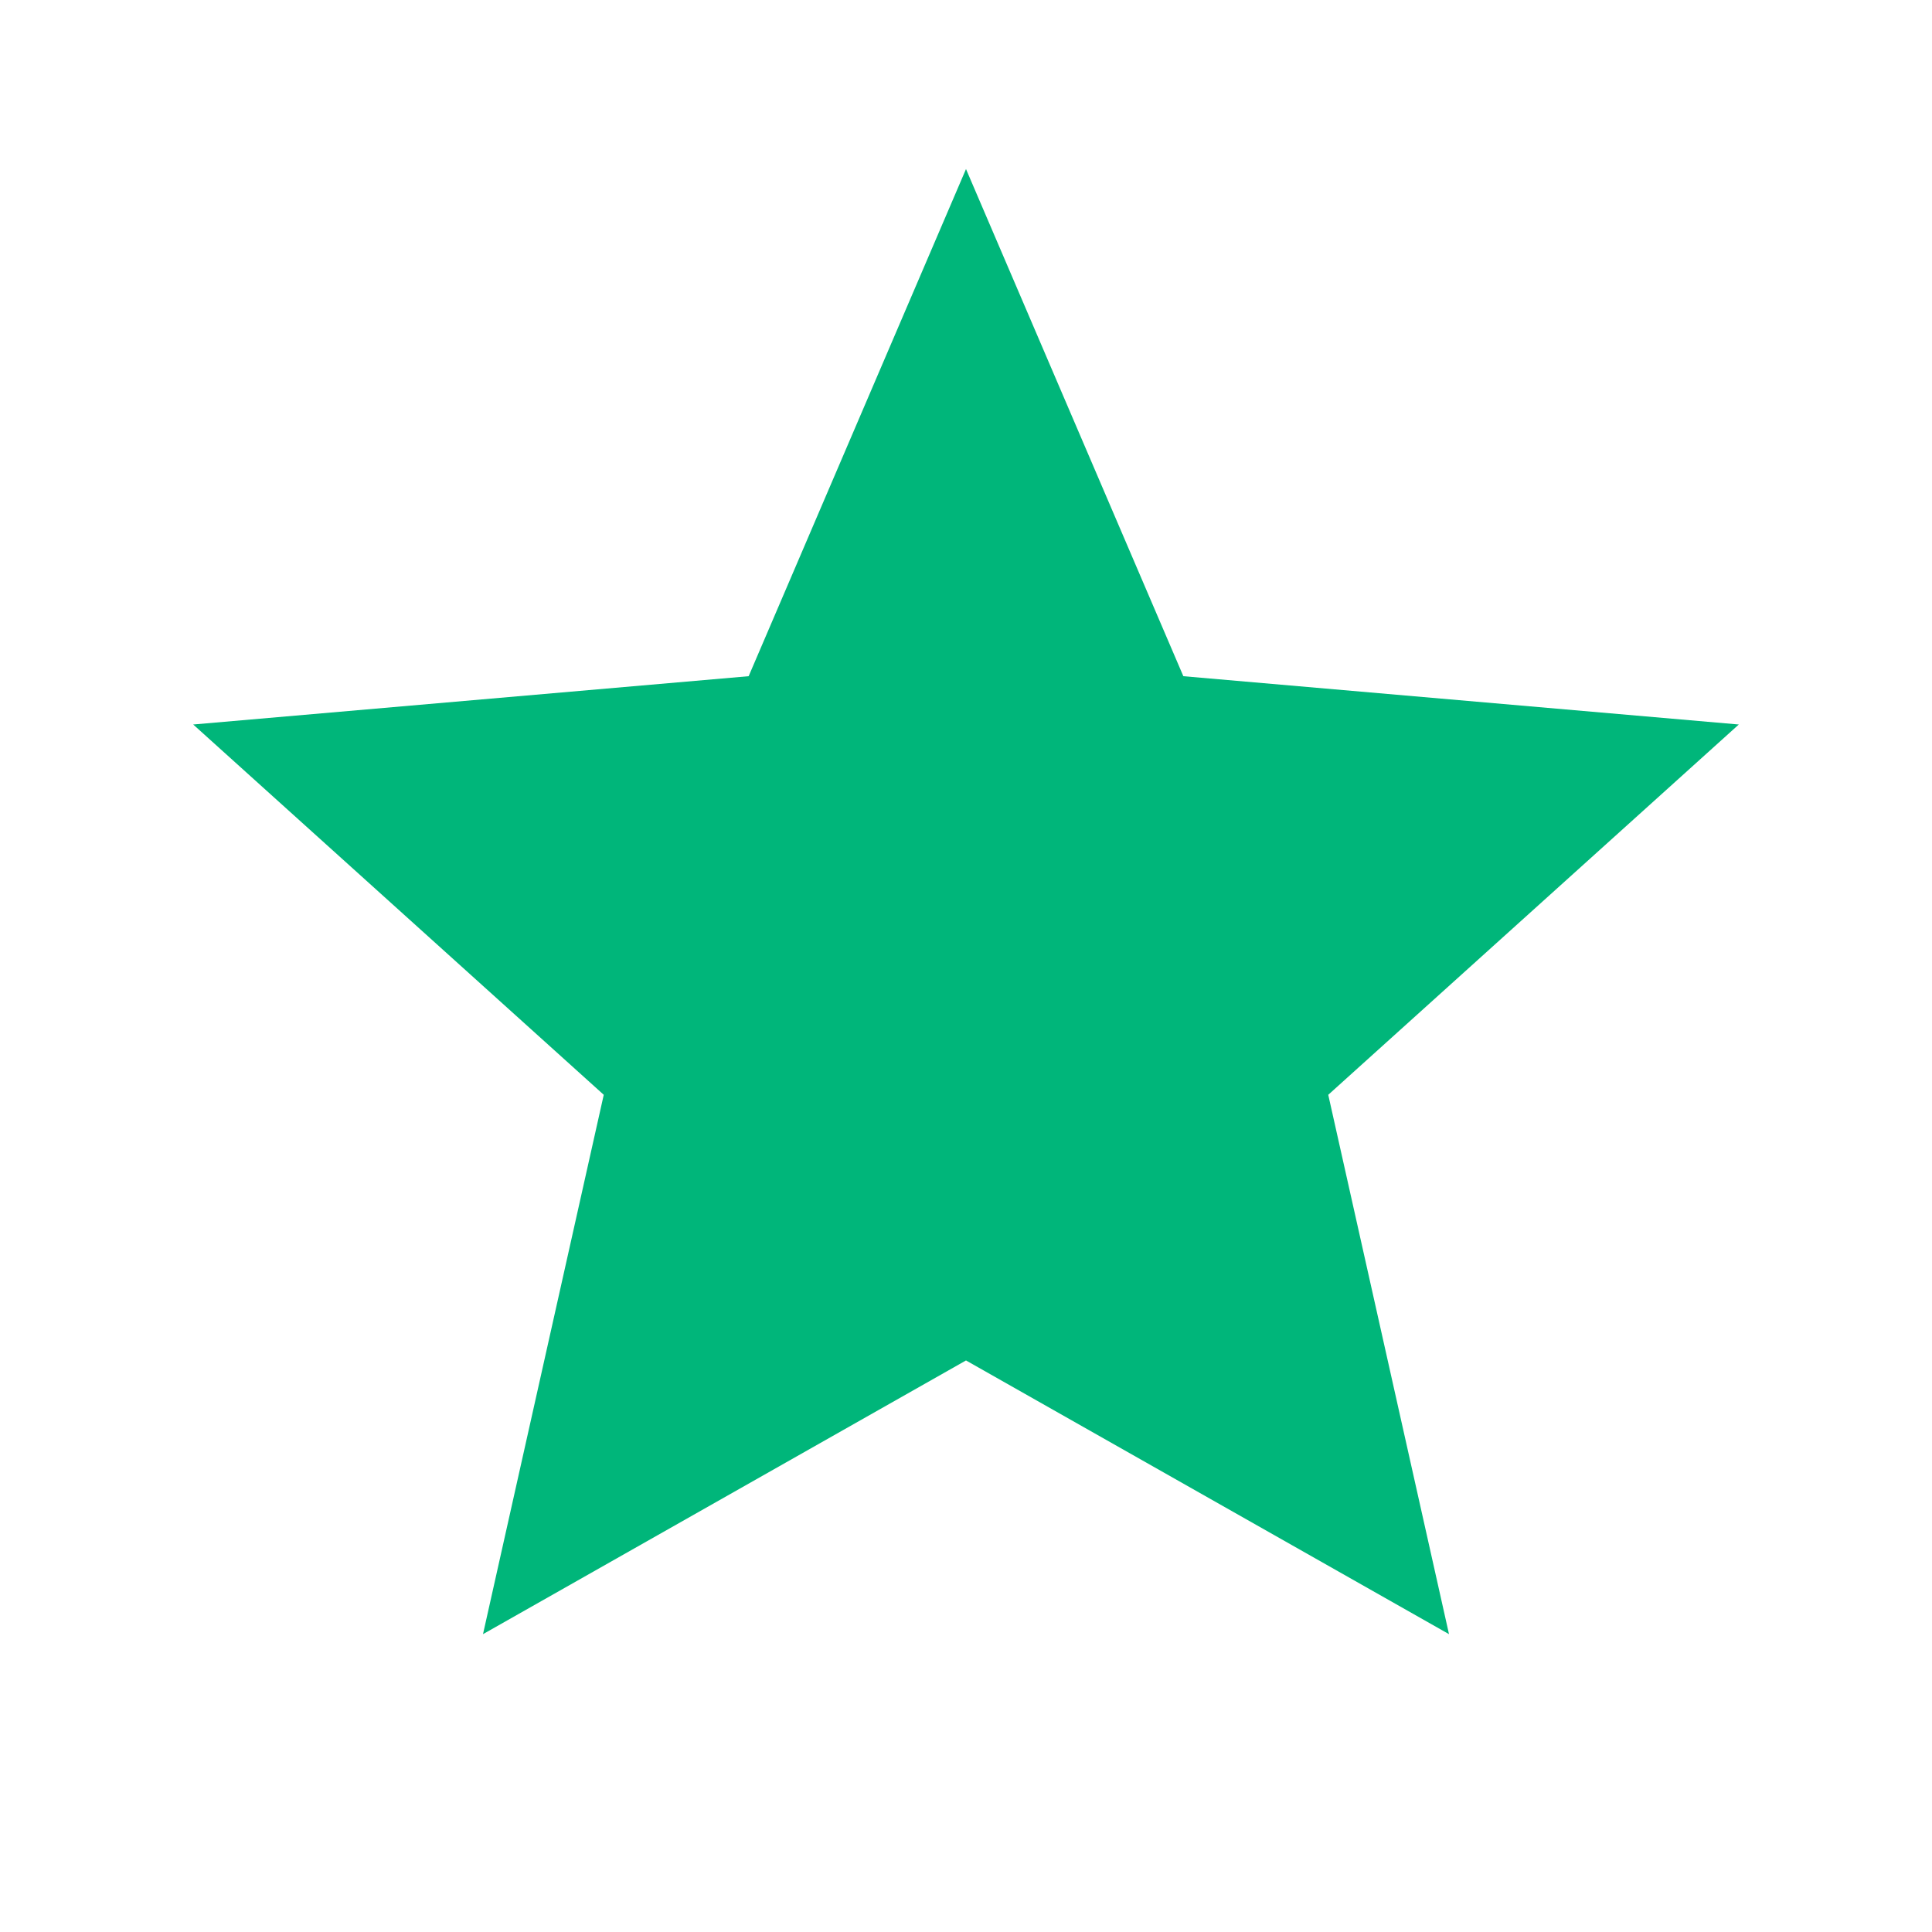
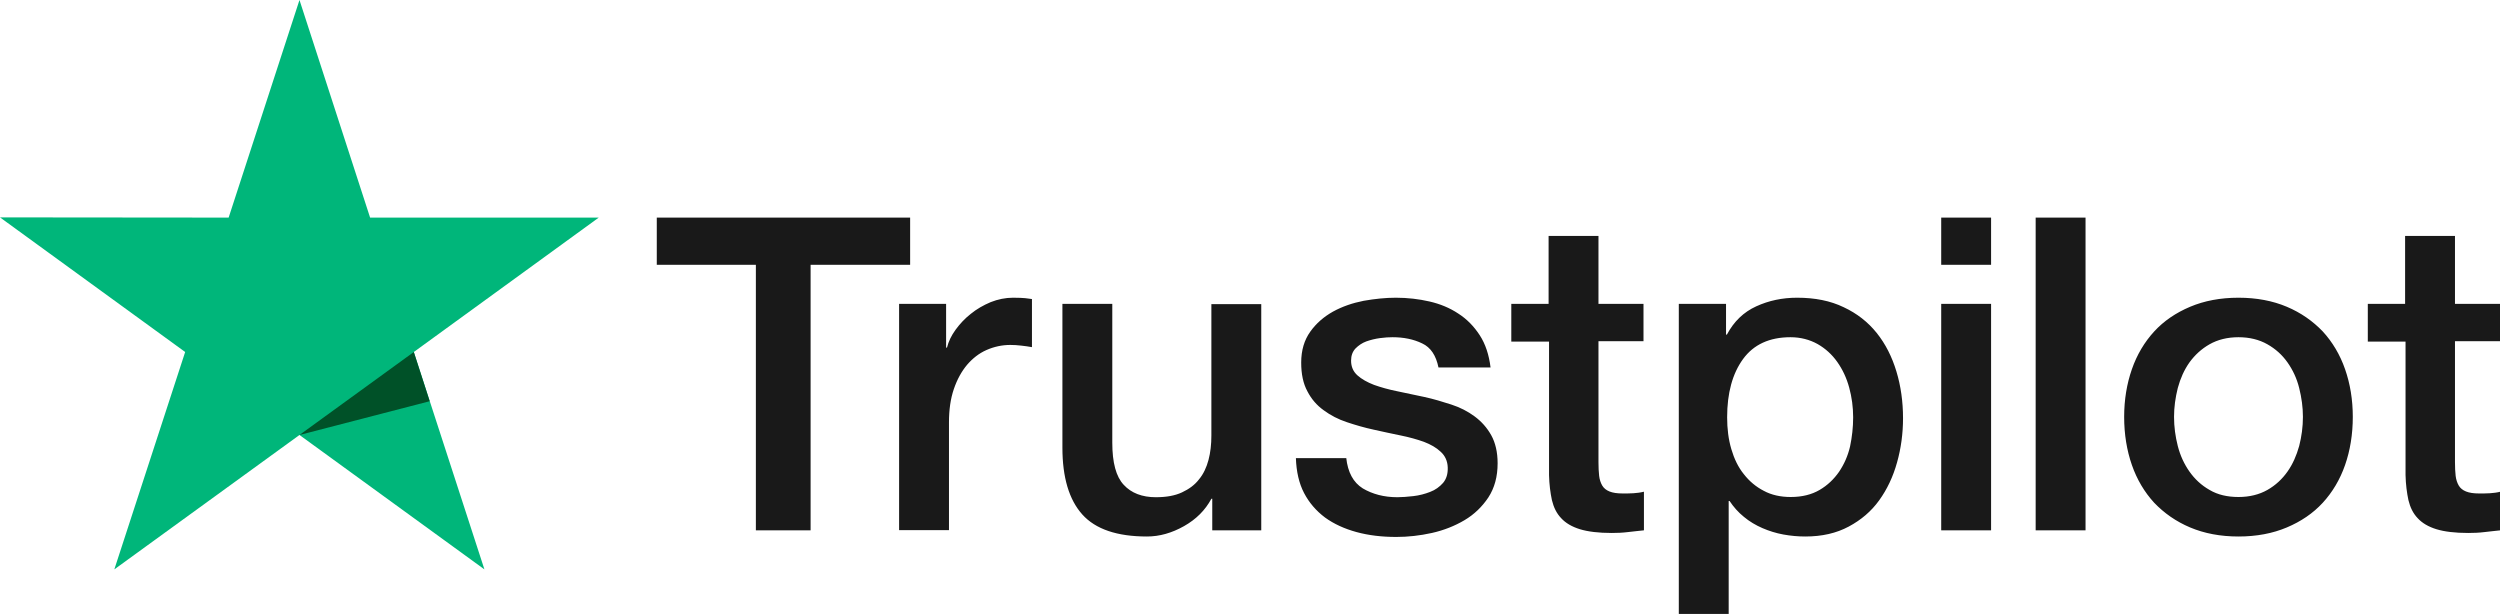
- <svg xmlns="http://www.w3.org/2000/svg" viewBox="0 0 24 24" width="24" height="24" aria-hidden="true">
-   <path fill="#00B67A" d="M12 2.1 14.7 8.4 21.6 9l-5.1 4.6 1.5 6.7L12 16.9 6 20.3l1.5-6.7L2.4 9l6.9-.6z" />
+ <svg xmlns="http://www.w3.org/2000/svg" aria-hidden="true" viewBox="0 0 1132.8 278.2">
+   <path d="M297.7 98.6h114.7V120h-45.1v120.3h-24.8V120h-44.9V98.6zm109.8 39.1h21.2v19.8h.4c.7-2.8 2-5.5 3.9-8.1 1.9-2.6 4.2-5.1 6.9-7.2 2.7-2.2 5.7-3.9 9-5.3 3.3-1.3 6.7-2 10.1-2 2.6 0 4.5.1 5.5.2s2 .3 3.1.4v21.8c-1.6-.3-3.2-.5-4.9-.7-1.7-.2-3.3-.3-4.9-.3-3.8 0-7.4.8-10.8 2.3-3.4 1.5-6.3 3.8-8.8 6.7-2.5 3-4.5 6.6-6 11s-2.2 9.4-2.2 15.1v48.8h-22.6V137.7zm164 102.6h-22.2V226h-.4c-2.8 5.2-6.9 9.3-12.4 12.4-5.5 3.1-11.1 4.7-16.8 4.7-13.5 0-23.3-3.3-29.3-10s-9-16.8-9-30.3v-65.1H504v62.9c0 9 1.7 15.4 5.2 19.1 3.4 3.7 8.3 5.6 14.5 5.6 4.8 0 8.7-.7 11.9-2.2 3.2-1.5 5.8-3.4 7.7-5.9 2-2.4 3.4-5.4 4.3-8.8.9-3.4 1.3-7.1 1.3-11.1v-59.5h22.6v102.5zm38.5-32.9c.7 6.6 3.2 11.2 7.5 13.9 4.4 2.6 9.6 4 15.7 4 2.1 0 4.5-.2 7.2-.5s5.3-1 7.6-1.9c2.4-.9 4.3-2.3 5.9-4.1 1.5-1.8 2.2-4.1 2.1-7-.1-2.9-1.2-5.3-3.2-7.1-2-1.9-4.5-3.3-7.6-4.5-3.1-1.1-6.6-2.1-10.6-2.9-4-.8-8-1.7-12.1-2.6-4.2-.9-8.3-2.1-12.2-3.4-3.9-1.3-7.4-3.1-10.5-5.4-3.1-2.2-5.6-5.1-7.4-8.6-1.9-3.5-2.8-7.8-2.8-13 0-5.6 1.4-10.2 4.1-14 2.7-3.8 6.2-6.8 10.3-9.1 4.2-2.3 8.8-3.9 13.9-4.9 5.1-.9 10-1.4 14.6-1.4 5.3 0 10.4.6 15.2 1.7 4.8 1.1 9.2 2.9 13.1 5.5 3.9 2.5 7.1 5.8 9.7 9.8 2.6 4 4.2 8.9 4.9 14.6h-23.6c-1.1-5.4-3.5-9.1-7.4-10.9-3.9-1.9-8.4-2.8-13.4-2.8-1.6 0-3.5.1-5.7.4-2.2.3-4.2.8-6.2 1.5-1.9.7-3.5 1.8-4.9 3.2-1.3 1.4-2 3.2-2 5.5 0 2.8 1 5 2.9 6.7 1.9 1.7 4.4 3.1 7.5 4.3 3.1 1.1 6.6 2.1 10.6 2.9 4 .8 8.1 1.7 12.3 2.6 4.1.9 8.1 2.1 12.1 3.4 4 1.3 7.5 3.1 10.6 5.4 3.1 2.3 5.6 5.1 7.5 8.5 1.9 3.4 2.9 7.7 2.9 12.7 0 6.1-1.4 11.2-4.2 15.5-2.8 4.2-6.4 7.7-10.8 10.3-4.4 2.6-9.4 4.6-14.8 5.8-5.4 1.2-10.8 1.8-16.1 1.8-6.5 0-12.5-.7-18-2.2-5.5-1.5-10.3-3.7-14.3-6.6-4-3-7.2-6.7-9.5-11.1-2.3-4.4-3.5-9.7-3.7-15.8H610zm74.6-69.7h17.1v-30.8h22.6v30.8h20.4v16.9h-20.4v54.8c0 2.4.1 4.4.3 6.2.2 1.7.7 3.2 1.4 4.4.7 1.2 1.8 2.1 3.3 2.7 1.5.6 3.4.9 6 .9 1.6 0 3.2 0 4.8-.1 1.6-.1 3.2-.3 4.8-.7v17.5c-2.5.3-5 .5-7.3.8-2.4.3-4.8.4-7.3.4-6 0-10.8-.6-14.4-1.7-3.6-1.1-6.5-2.8-8.5-5-2.1-2.2-3.4-4.9-4.2-8.2-.7-3.3-1.2-7.1-1.3-11.3v-60.5h-17.1v-17.1zm76.1 0h21.4v13.9h.4c3.2-6 7.6-10.2 13.3-12.8 5.7-2.6 11.8-3.9 18.5-3.9 8.1 0 15.1 1.4 21.1 4.3 6 2.8 11 6.7 15 11.7 4 5 6.9 10.8 8.9 17.4 2 6.6 3 13.7 3 21.2 0 6.9-.9 13.6-2.7 20-1.8 6.5-4.5 12.2-8.1 17.2-3.6 5-8.2 8.9-13.8 11.9-5.6 3-12.1 4.5-19.7 4.5-3.3 0-6.6-.3-9.9-.9-3.3-.6-6.5-1.6-9.5-2.9-3-1.3-5.9-3-8.4-5.1-2.6-2.1-4.7-4.5-6.5-7.2h-.4v51.2h-22.6V137.7zm79 51.4c0-4.6-.6-9.1-1.8-13.5-1.2-4.4-3-8.2-5.4-11.6-2.4-3.4-5.4-6.1-8.9-8.1-3.6-2-7.7-3.1-12.3-3.1-9.5 0-16.7 3.3-21.5 9.9-4.8 6.6-7.2 15.4-7.2 26.4 0 5.2.6 10 1.9 14.4 1.3 4.4 3.1 8.2 5.7 11.4 2.5 3.2 5.5 5.7 9 7.5 3.5 1.9 7.6 2.8 12.2 2.8 5.2 0 9.5-1.1 13.1-3.2 3.6-2.1 6.5-4.9 8.8-8.2 2.3-3.4 4-7.2 5-11.5.9-4.3 1.4-8.7 1.4-13.2zm39.9-90.5h22.6V120h-22.6V98.6zm0 39.1h22.6v102.6h-22.6V137.7zm42.8-39.1H945v141.7h-22.6V98.6zm91.9 144.5c-8.2 0-15.5-1.4-21.9-4.1-6.4-2.7-11.8-6.5-16.3-11.2-4.4-4.8-7.8-10.5-10.1-17.1-2.3-6.6-3.5-13.9-3.5-21.8 0-7.8 1.2-15 3.5-21.6 2.3-6.6 5.7-12.3 10.1-17.1 4.4-4.8 9.9-8.5 16.3-11.2 6.4-2.7 13.7-4.1 21.9-4.1s15.5 1.4 21.9 4.1c6.4 2.7 11.8 6.5 16.3 11.2 4.4 4.8 7.8 10.5 10.1 17.1 2.3 6.6 3.5 13.8 3.5 21.6 0 7.9-1.2 15.2-3.5 21.8-2.3 6.6-5.7 12.3-10.1 17.1-4.4 4.8-9.9 8.5-16.3 11.2-6.4 2.7-13.7 4.1-21.9 4.1zm0-17.9c5 0 9.4-1.1 13.1-3.2 3.7-2.1 6.7-4.9 9.1-8.3 2.4-3.4 4.1-7.3 5.3-11.6 1.1-4.3 1.7-8.7 1.7-13.2 0-4.4-.6-8.7-1.7-13.1s-2.9-8.2-5.3-11.6c-2.4-3.4-5.4-6.1-9.1-8.2-3.7-2.1-8.1-3.2-13.1-3.2s-9.4 1.1-13.1 3.2c-3.7 2.1-6.7 4.9-9.1 8.2-2.4 3.4-4.1 7.2-5.3 11.6-1.1 4.4-1.7 8.7-1.7 13.1 0 4.5.6 8.9 1.7 13.2 1.1 4.3 2.9 8.2 5.3 11.6 2.4 3.4 5.4 6.2 9.1 8.3 3.7 2.2 8.1 3.2 13.1 3.2zm58.4-87.5h17.1v-30.8h22.6v30.8h20.4v16.9h-20.4v54.8c0 2.4.1 4.4.3 6.2.2 1.7.7 3.2 1.4 4.4.7 1.2 1.8 2.1 3.3 2.7 1.5.6 3.4.9 6 .9 1.6 0 3.2 0 4.8-.1 1.6-.1 3.2-.3 4.8-.7v17.5c-2.5.3-5 .5-7.3.8-2.4.3-4.8.4-7.3.4-6 0-10.8-.6-14.4-1.7-3.6-1.1-6.5-2.8-8.5-5-2.1-2.2-3.4-4.9-4.2-8.2-.7-3.3-1.2-7.1-1.3-11.3v-60.5h-17.1v-17.1z" fill="#191919" />
+   <path fill="#00b67a" d="M271.3 98.6H167.7L135.7 0l-32.1 98.6L0 98.5l83.9 61L51.8 258l83.9-60.9 83.8 60.9-32-98.5 83.8-60.9z" />
+   <path fill="#005128" d="M194.7 181.8l-7.2-22.3-51.8 37.6z" />
</svg>
